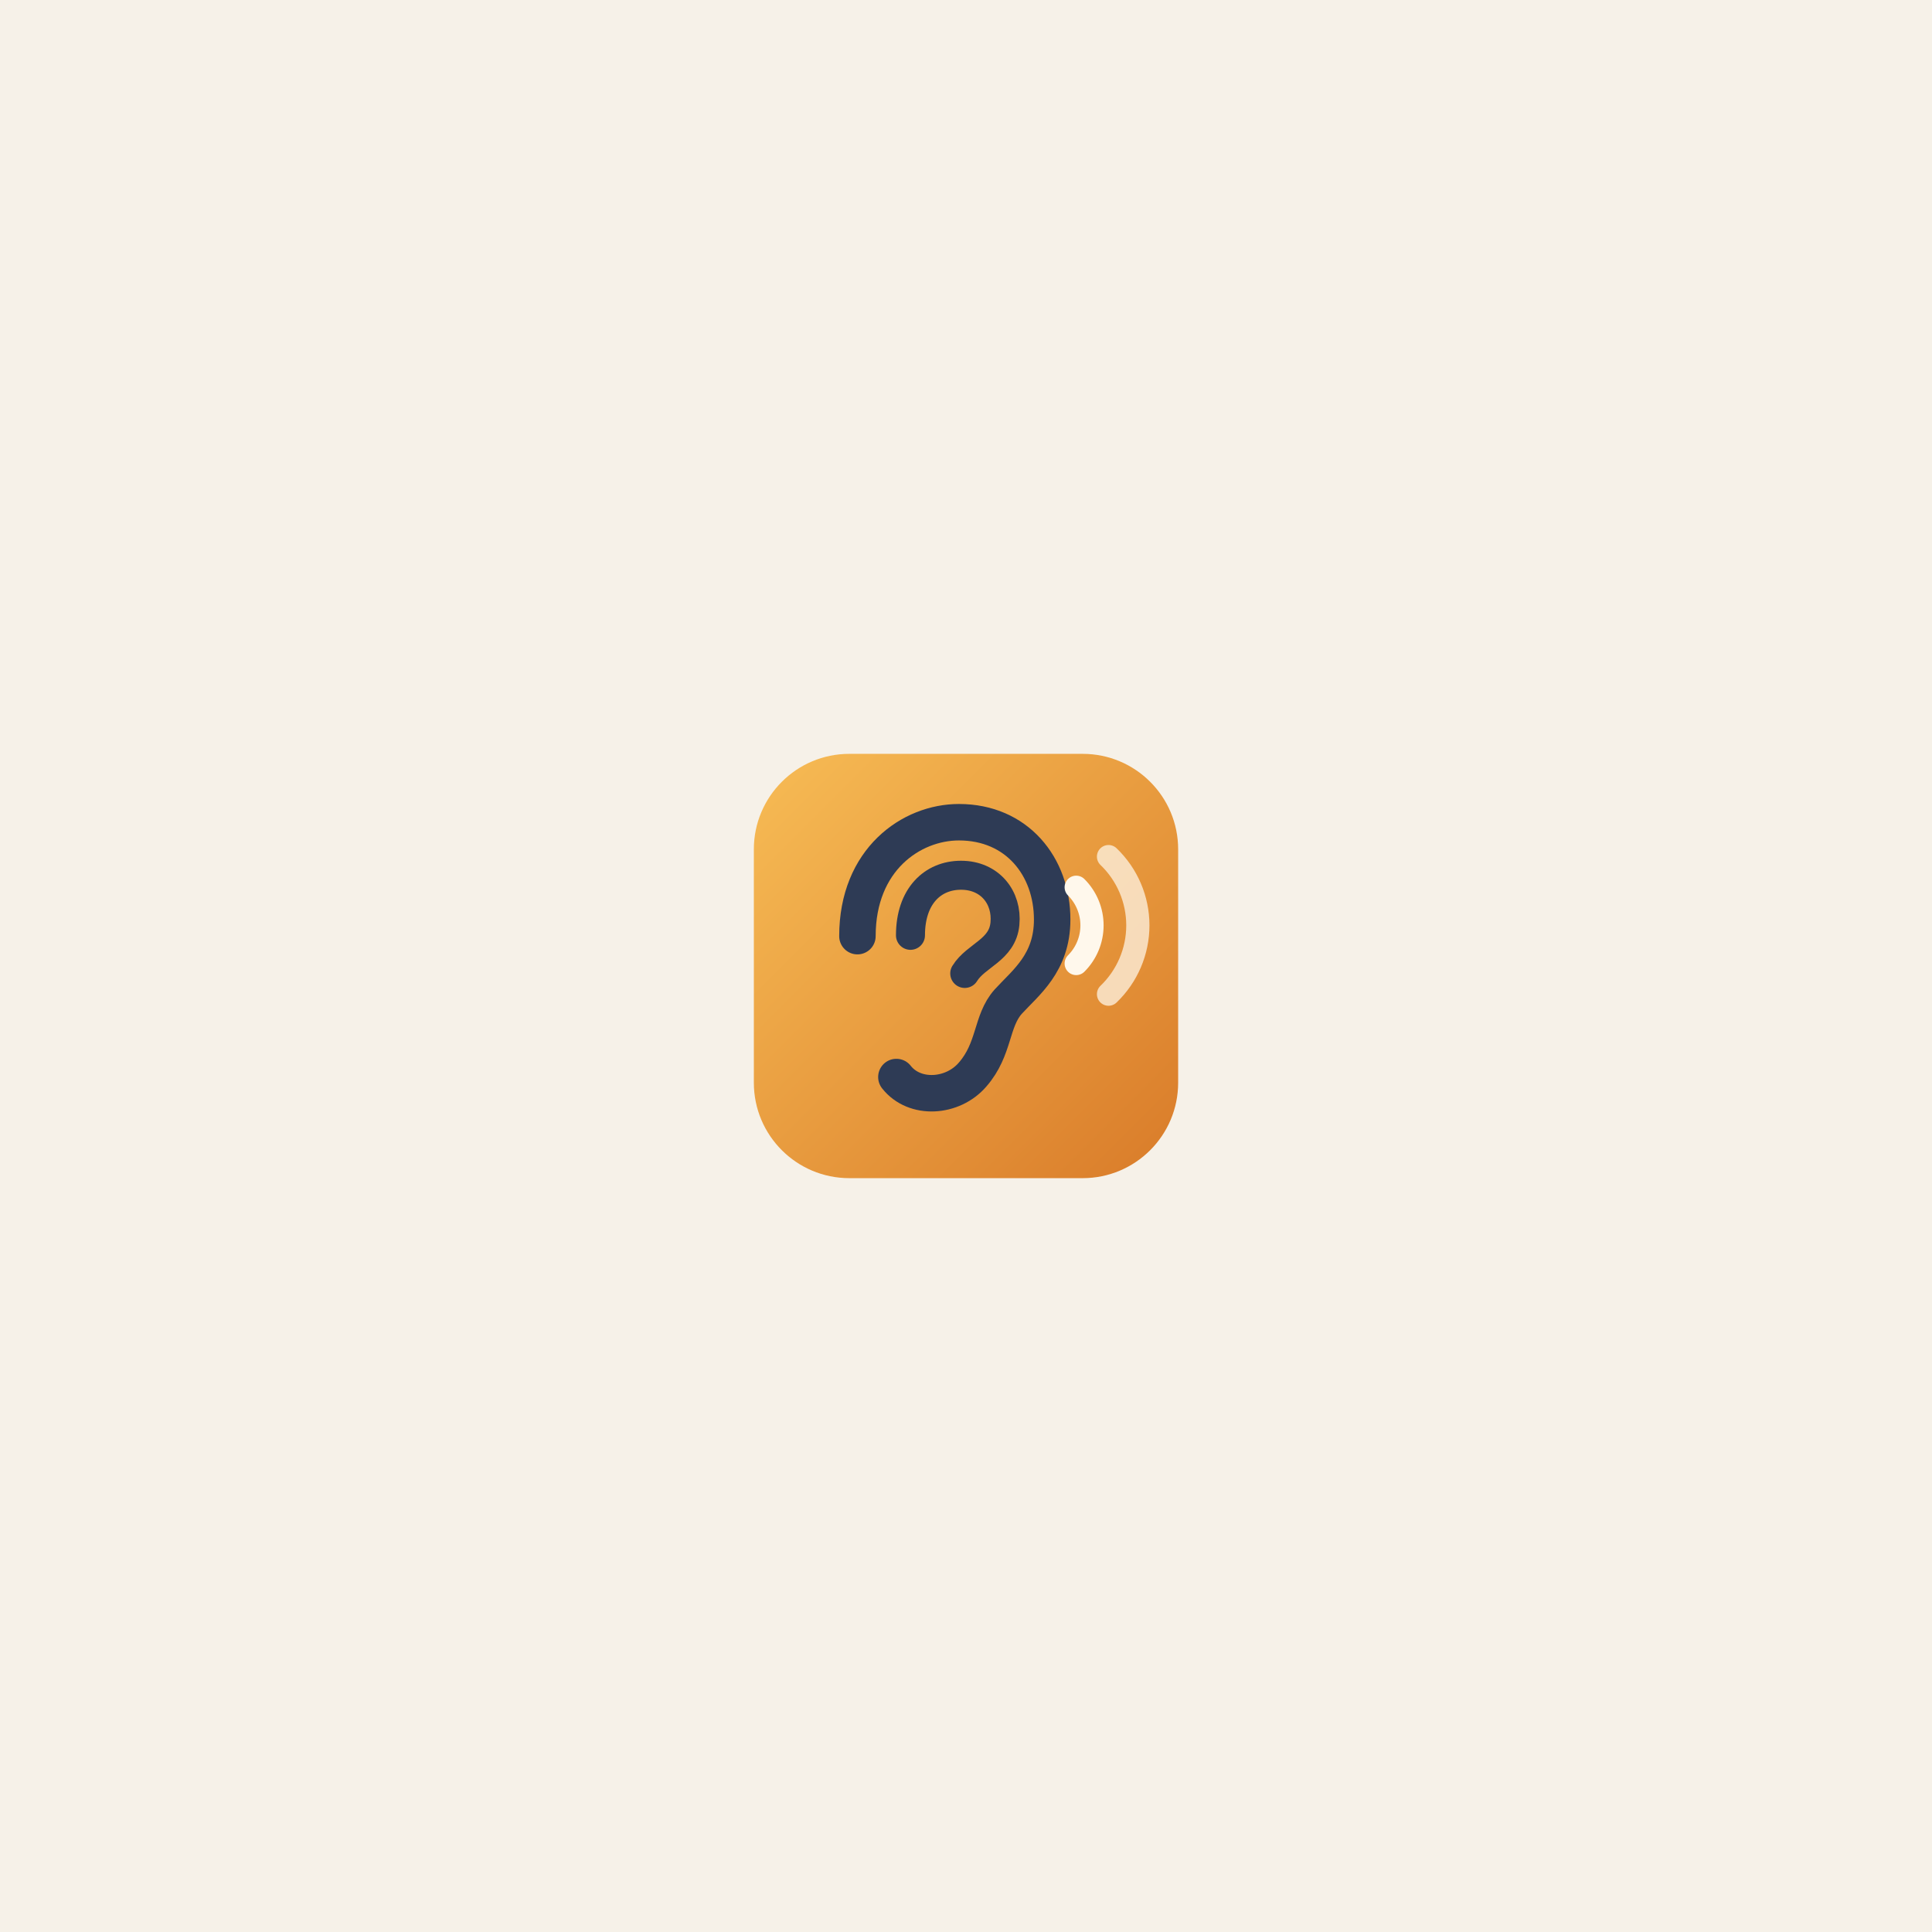
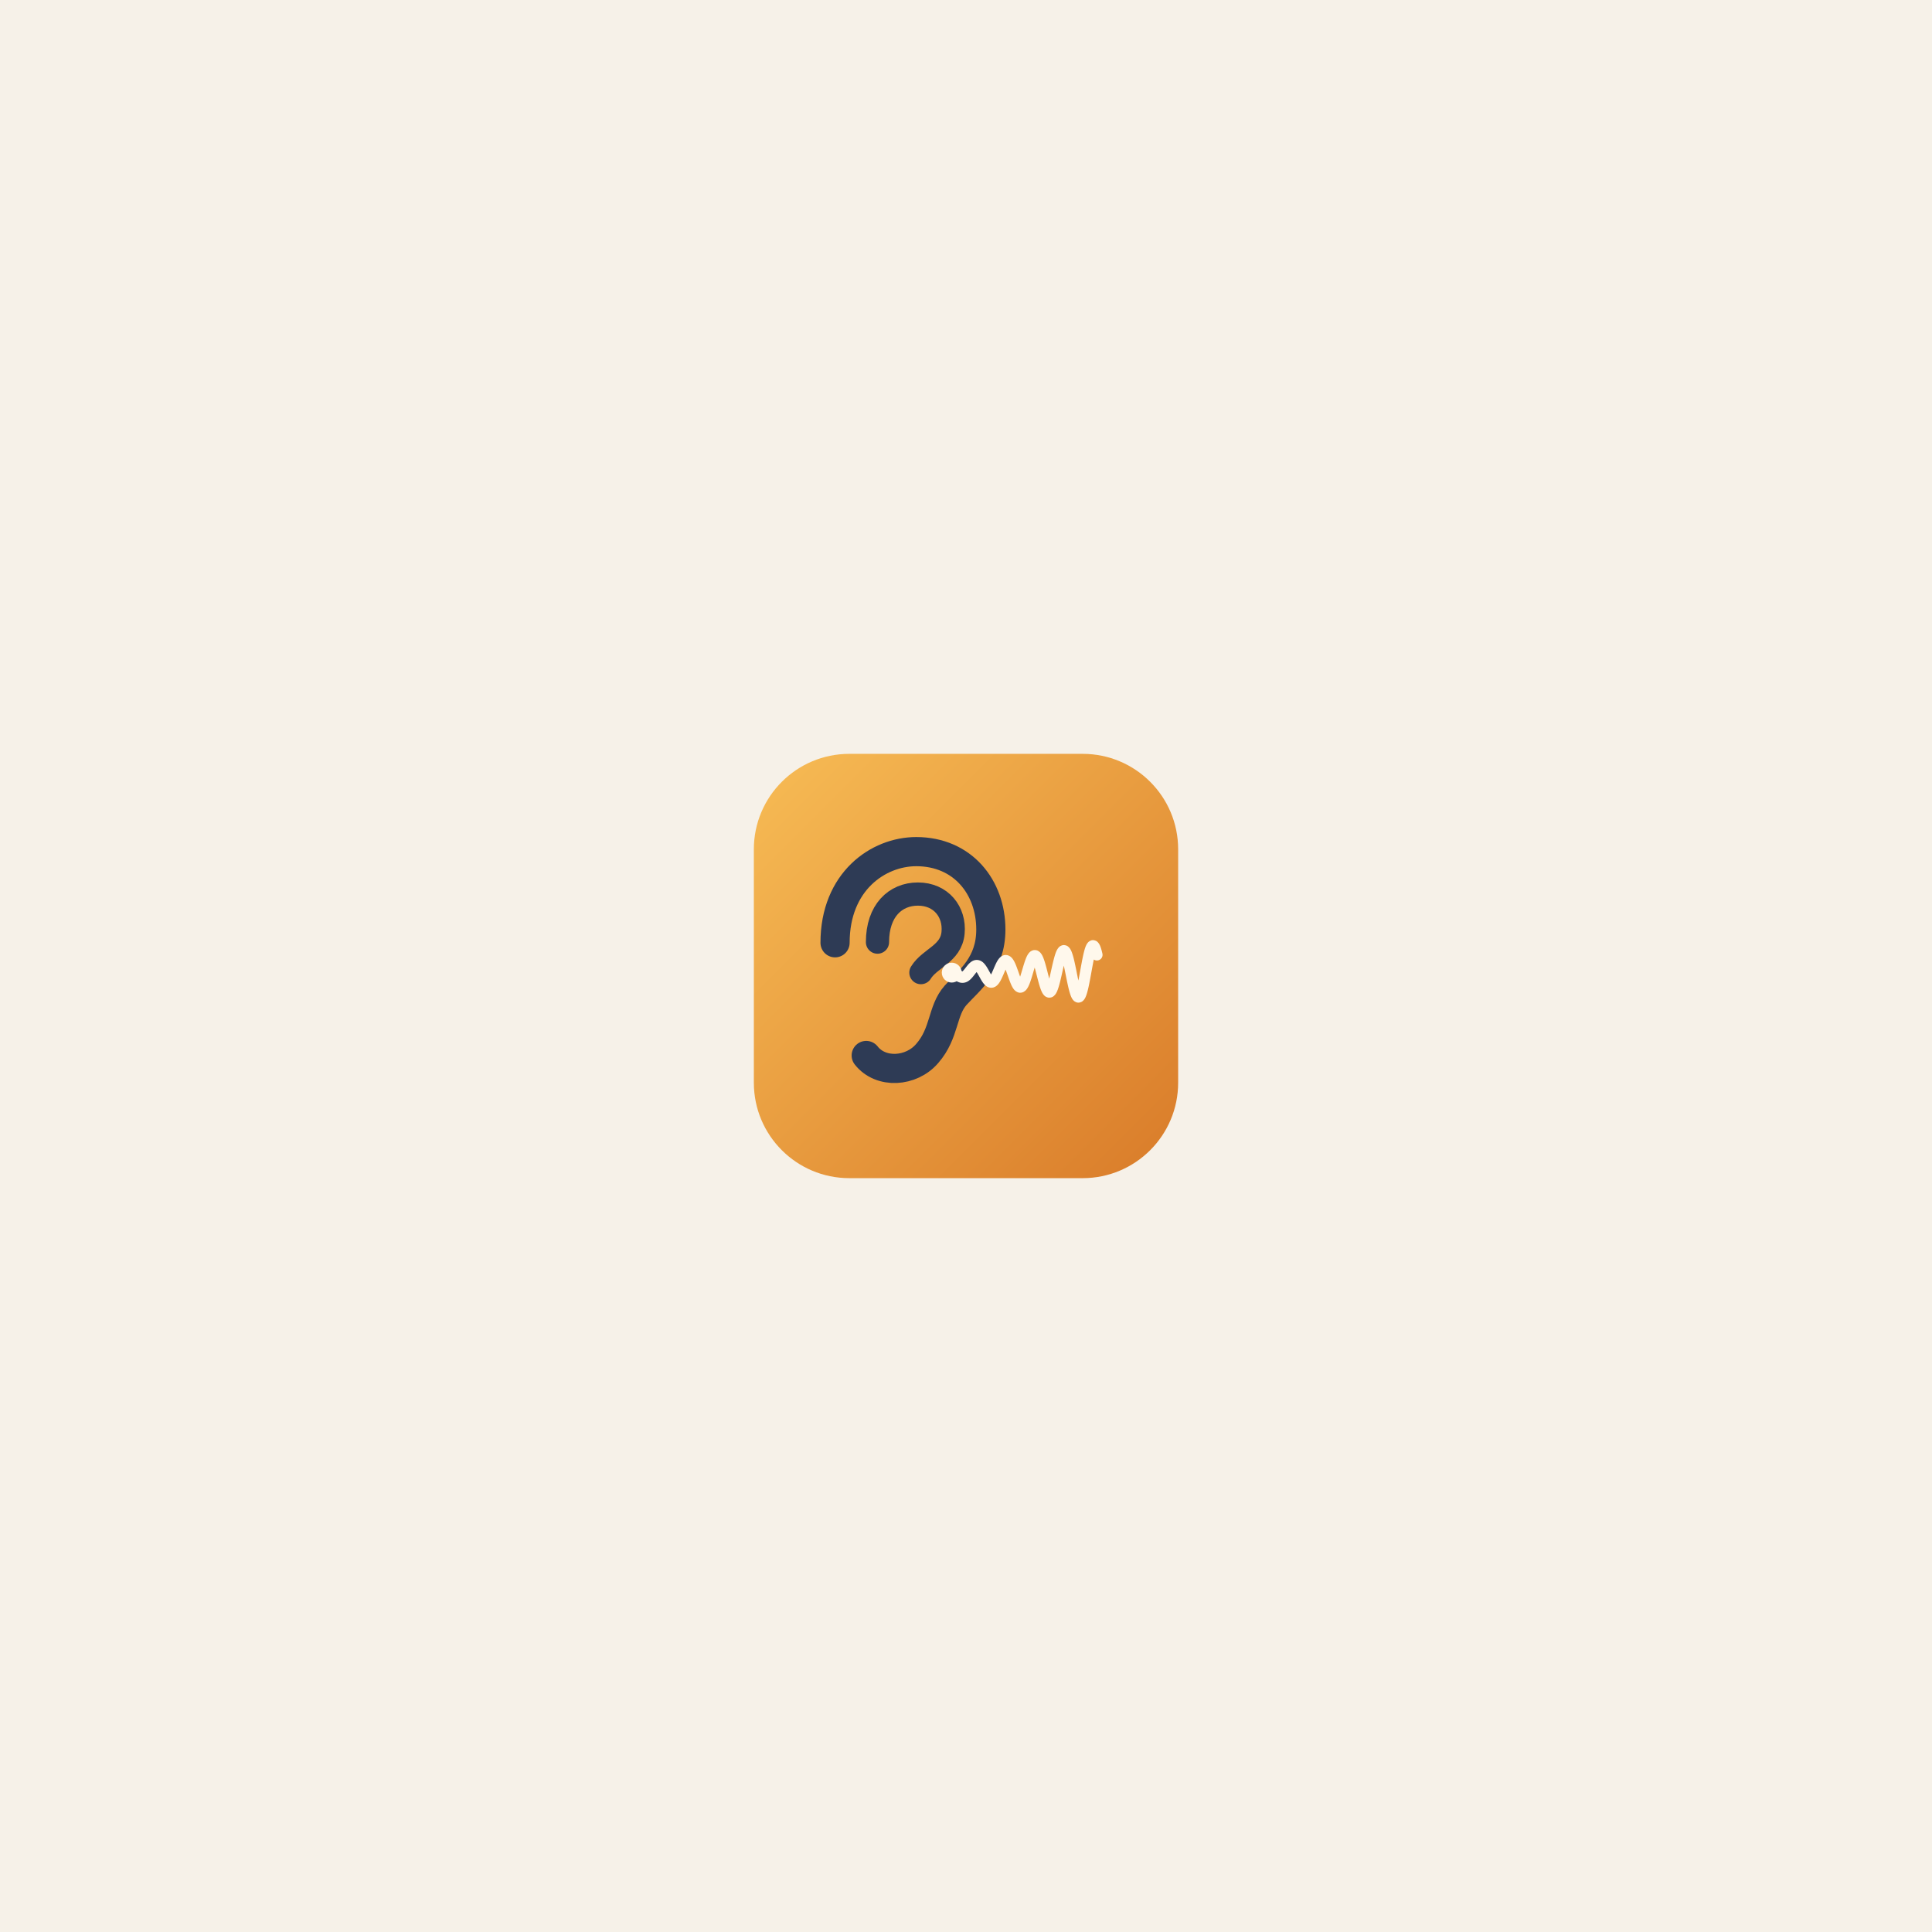
<svg xmlns="http://www.w3.org/2000/svg" viewBox="0 0 2732 2732">
  <defs>
    <linearGradient id="tg" x1="0" y1="0" x2="1" y2="1">
      <stop offset="0" stop-color="#F7BC55" />
      <stop offset="1" stop-color="#D97B29" />
    </linearGradient>
  </defs>
  <rect width="2732" height="2732" fill="#F6F1E8" />
  <g transform="translate(1066 1066)">
    <rect width="600" height="600" rx="135" fill="url(#tg)" />
    <g transform="scale(0.5859)">
-       <g fill="none" stroke="#2E3B55" stroke-linecap="round" stroke-linejoin="round" transform="translate(-40 0)">
-         <path d="M290 440 C290 255 420 165 535 165 C675 165 760 272 760 400 C760 505 696 552 654 598 C612 645 622 712 568 774 C520 830 428 836 384 780" stroke-width="88" />
-         <path d="M418 438 C418 343 472 293 540 293 C610 293 652 347 646 410 C640 474 576 486 549 530" stroke-width="70" />
-       </g>
-       <g fill="none" stroke="#FFF8EC" stroke-linecap="round" transform="translate(-40 0)">
-         <path d="M818 322 a130 130 0 0 1 0 184" stroke-width="56" />
-         <path d="M896 248 a230 230 0 0 1 0 332" stroke-width="56" opacity=".72" />
+       <g transform="translate(512 512) scale(0.8) translate(-535 -500)">
+         <g fill="none" stroke="#2E3B55" stroke-linecap="round" stroke-linejoin="round" transform="translate(-150 -10)">
+           <path d="M290 440 C290 255 420 165 535 165 C675 165 760 272 760 400 C760 505 696 552 654 598 C612 645 622 712 568 774 C520 830 428 836 384 780" stroke-width="88" />
+           <path d="M418 438 C418 343 472 293 540 293 C610 293 652 347 646 410 C640 474 576 486 549 530" stroke-width="70" />
+         </g>
+         <circle cx="492" cy="520" r="30" fill="#FFF8EC" />
+         <polyline points="500.0,520.0 502.0,521.5 504.0,523.0 506.0,524.6 508.0,526.1 510.0,527.7 512.0,529.1 514.0,530.4 516.0,531.6 518.0,532.5 520.0,533.3 522.0,533.7 524.0,533.9 526.0,533.8 528.0,533.4 530.0,532.7 532.0,531.7 534.0,530.3 536.0,528.7 538.0,526.8 540.0,524.7 542.0,522.4 544.0,520.0 546.0,517.4 548.0,514.9 550.0,512.3 552.0,509.8 554.0,507.4 556.0,505.2 558.0,503.3 560.0,501.6 562.0,500.3 564.0,499.3 566.0,498.8 568.0,498.7 570.0,499.0 572.0,499.8 574.0,501.0 576.0,502.7 578.0,504.8 580.0,507.3 582.0,510.1 584.0,513.2 586.0,516.6 588.0,520.1 590.0,523.7 592.0,527.3 594.0,530.9 596.0,534.3 598.0,537.5 600.0,540.5 602.0,543.0 604.0,545.2 606.0,546.9 608.0,548.1 610.0,548.7 612.0,548.7 614.0,548.2 616.0,547.0 618.0,545.2 620.0,542.9 622.0,540.0 624.0,536.7 626.0,532.9 628.0,528.8 630.0,524.4 632.0,519.9 634.0,515.2 636.0,510.5 638.0,506.0 640.0,501.6 642.0,497.5 644.0,493.8 646.0,490.6 648.0,488.0 650.0,485.9 652.0,484.5 654.0,483.8 656.0,483.9 658.0,484.7 660.0,486.2 662.0,488.5 664.0,491.5 666.0,495.1 668.0,499.3 670.0,504.0 672.0,509.1 674.0,514.6 676.0,520.2 678.0,525.9 680.0,531.6 682.0,537.2 684.0,542.5 686.0,547.4 688.0,551.9 690.0,555.7 692.0,558.9 694.0,561.3 696.0,562.9 698.0,563.7 700.0,563.5 702.0,562.5 704.0,560.5 706.0,557.7 708.0,554.1 710.0,549.7 712.0,544.7 714.0,539.0 716.0,532.9 718.0,526.4 720.0,519.7 722.0,512.9 724.0,506.2 726.0,499.6 728.0,493.4 730.0,487.6 732.0,482.4 734.0,477.9 736.0,474.3 738.0,471.5 740.0,469.7 742.0,468.9 744.0,469.1 746.0,470.4 748.0,472.7 750.0,476.0 752.0,480.3 754.0,485.5 756.0,491.4 758.0,498.0 760.0,505.1 762.0,512.6 764.0,520.4 766.0,528.3 768.0,536.1 770.0,543.6 772.0,550.8 774.0,557.4 776.0,563.3 778.0,568.4 780.0,572.6 782.0,575.7 784.0,577.8 786.0,578.6 788.0,578.3 790.0,576.8 792.0,574.0 794.0,570.2 796.0,565.2 798.0,559.3 800.0,552.5 802.0,545.0 804.0,536.9 806.0,528.3 808.0,519.4 810.0,510.5 812.0,501.7 814.0,493.2 816.0,485.1 818.0,477.6 820.0,470.9 822.0,465.2 824.0,460.6 826.0,457.1 828.0,454.8 830.0,453.9 832.0,454.3 834.0,456.1 836.0,459.2 838.0,463.6 840.0,469.2 842.0,475.9 844.0,483.5 846.0,492.0 848.0,501.2 850.0,510.8 852.0,520.7 854.0,530.7 856.0,540.6 858.0,550.1 860.0,559.1 862.0,567.4 864.0,574.8 866.0,581.2 868.0,586.3 870.0,590.2 872.0,592.6 874.0,593.6 876.0,593.0 878.0,591.0 880.0,587.5 882.0,582.6 884.0,576.3 886.0,568.9 888.0,560.4 890.0,550.9 892.0,540.8 894.0,530.1 896.0,519.1 898.0,508.1 900.0,497.2 902.0,486.6 904.0,476.7 906.0,467.6 908.0,459.4 910.0,452.4 912.0,446.8 914.0,442.6 916.0,440.0 918.0,438.9 920.0,439.6 922.0,441.9 924.0,445.8 926.0,451.2 928.0,458.1 930.0,466.4" fill="none" stroke="#FFF8EC" stroke-width="34" stroke-linecap="round" stroke-linejoin="round" />
      </g>
    </g>
  </g>
</svg>
